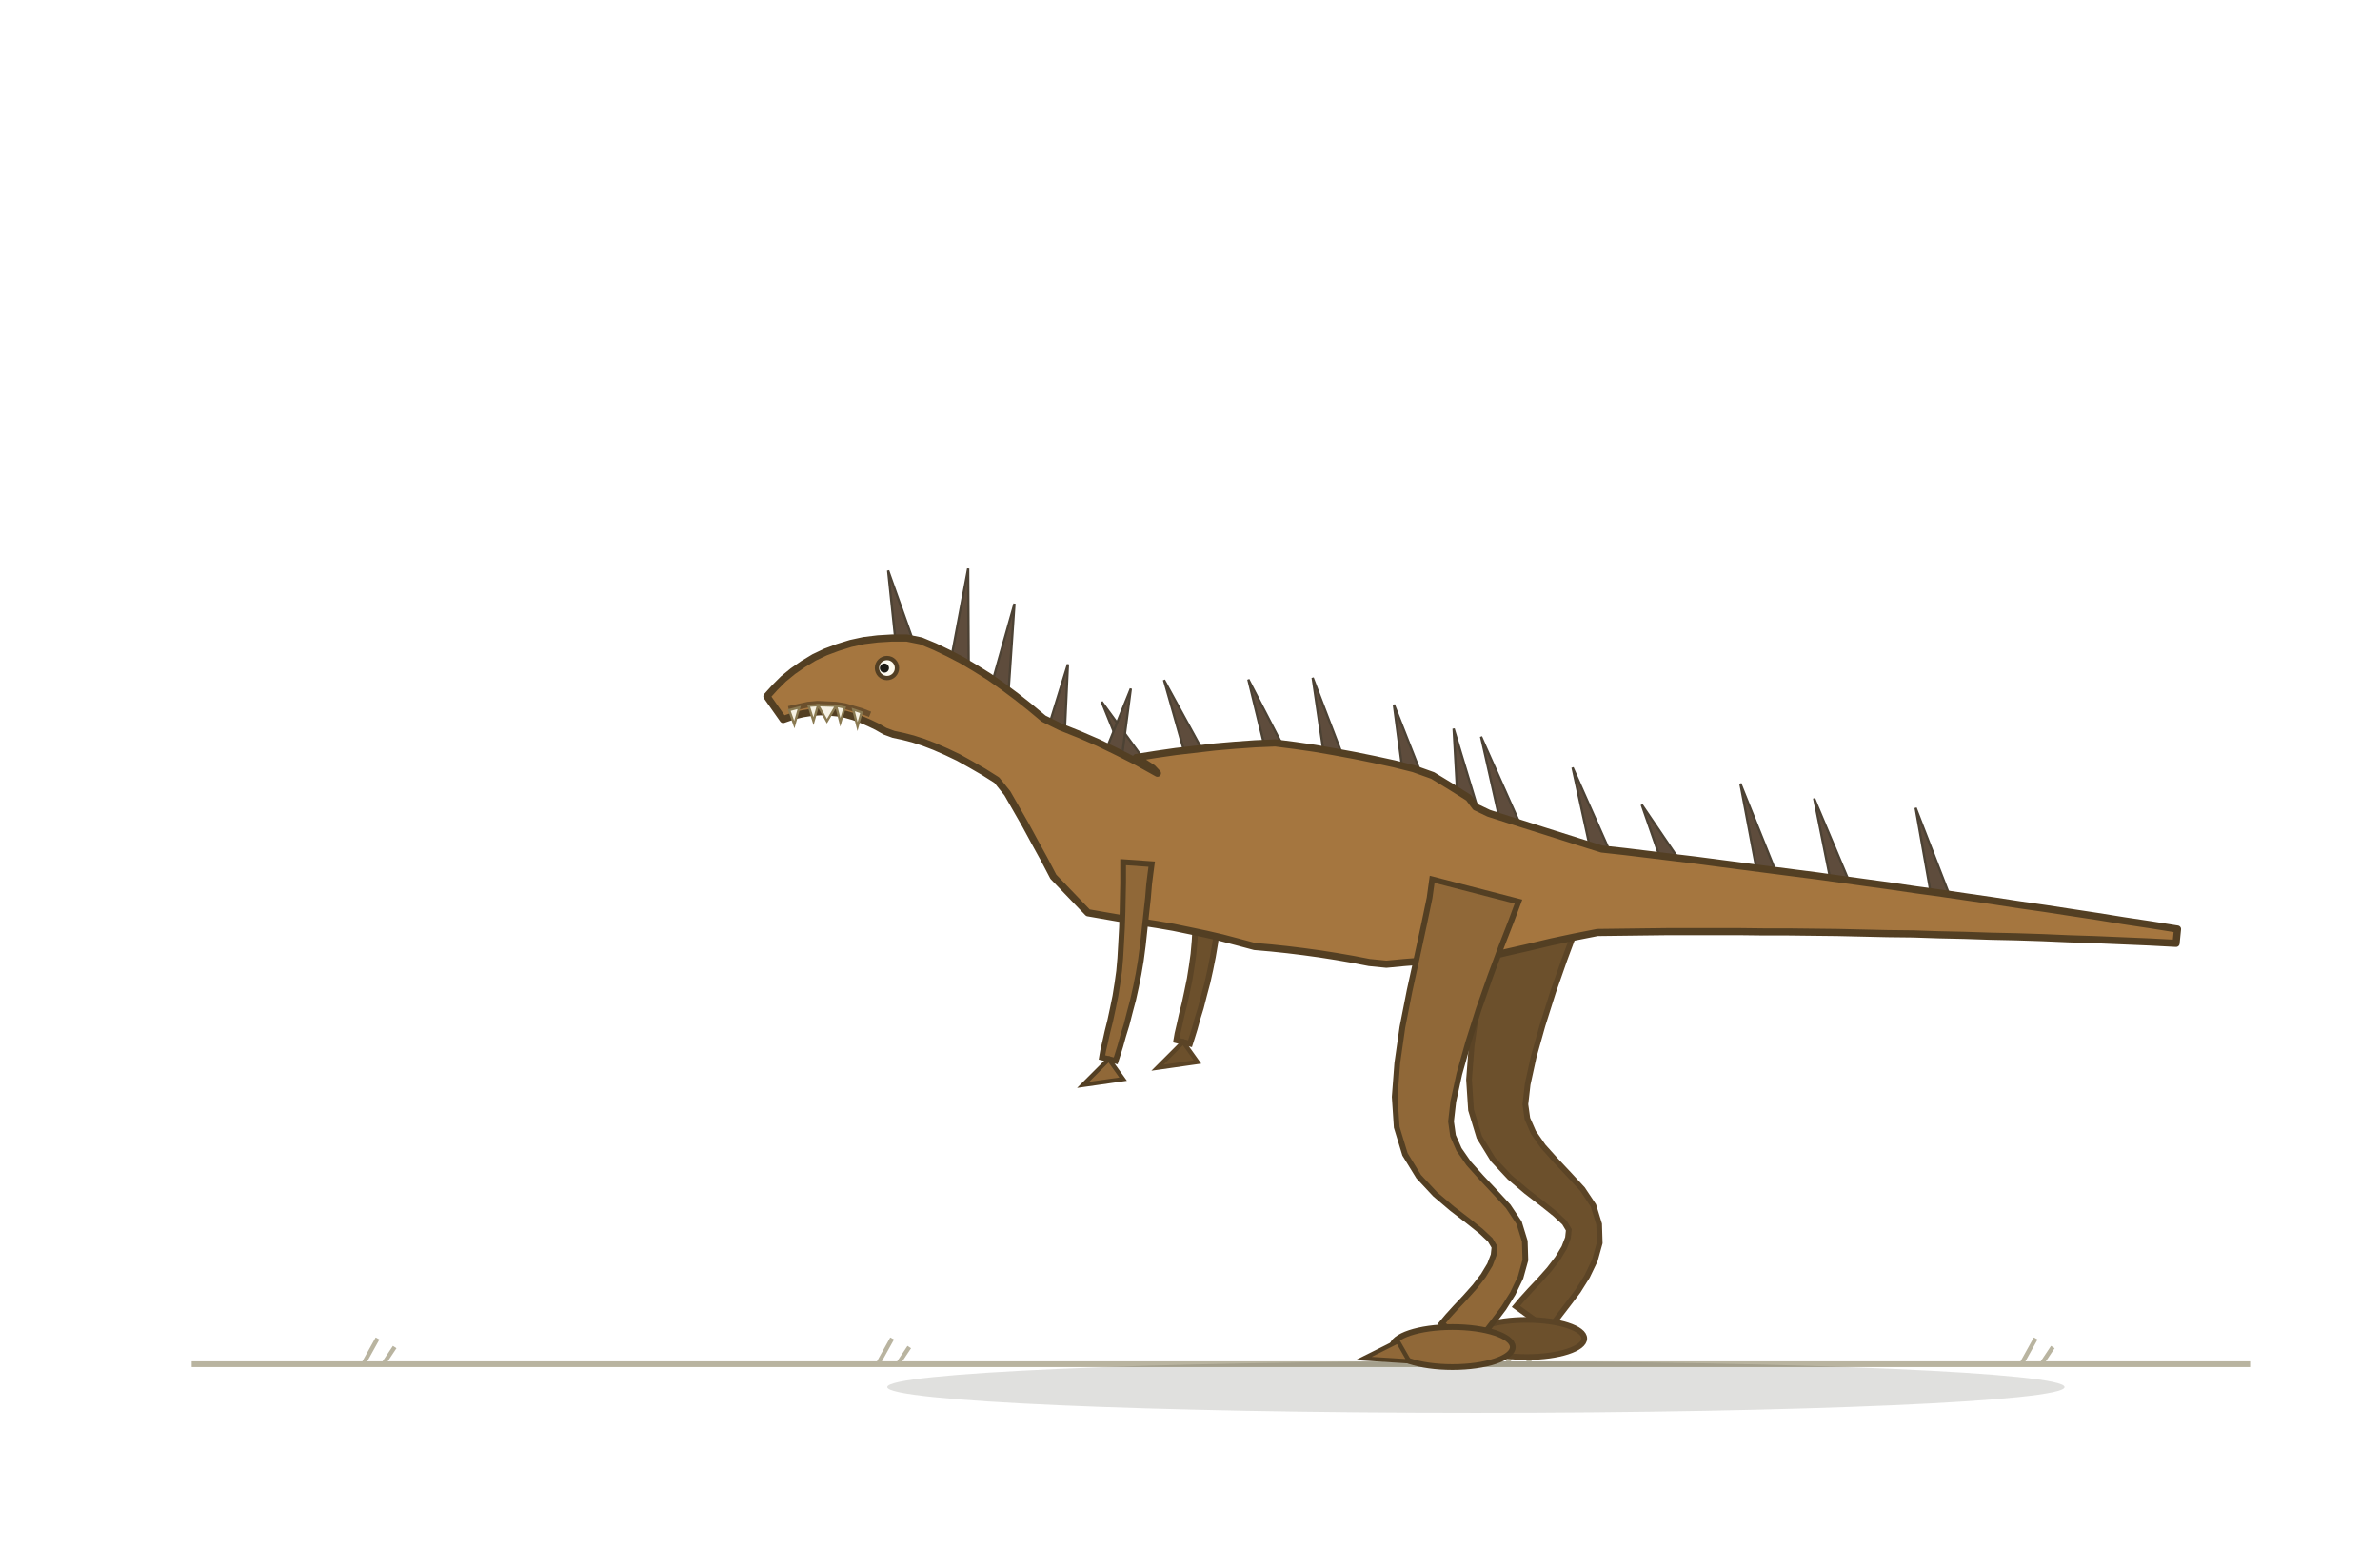
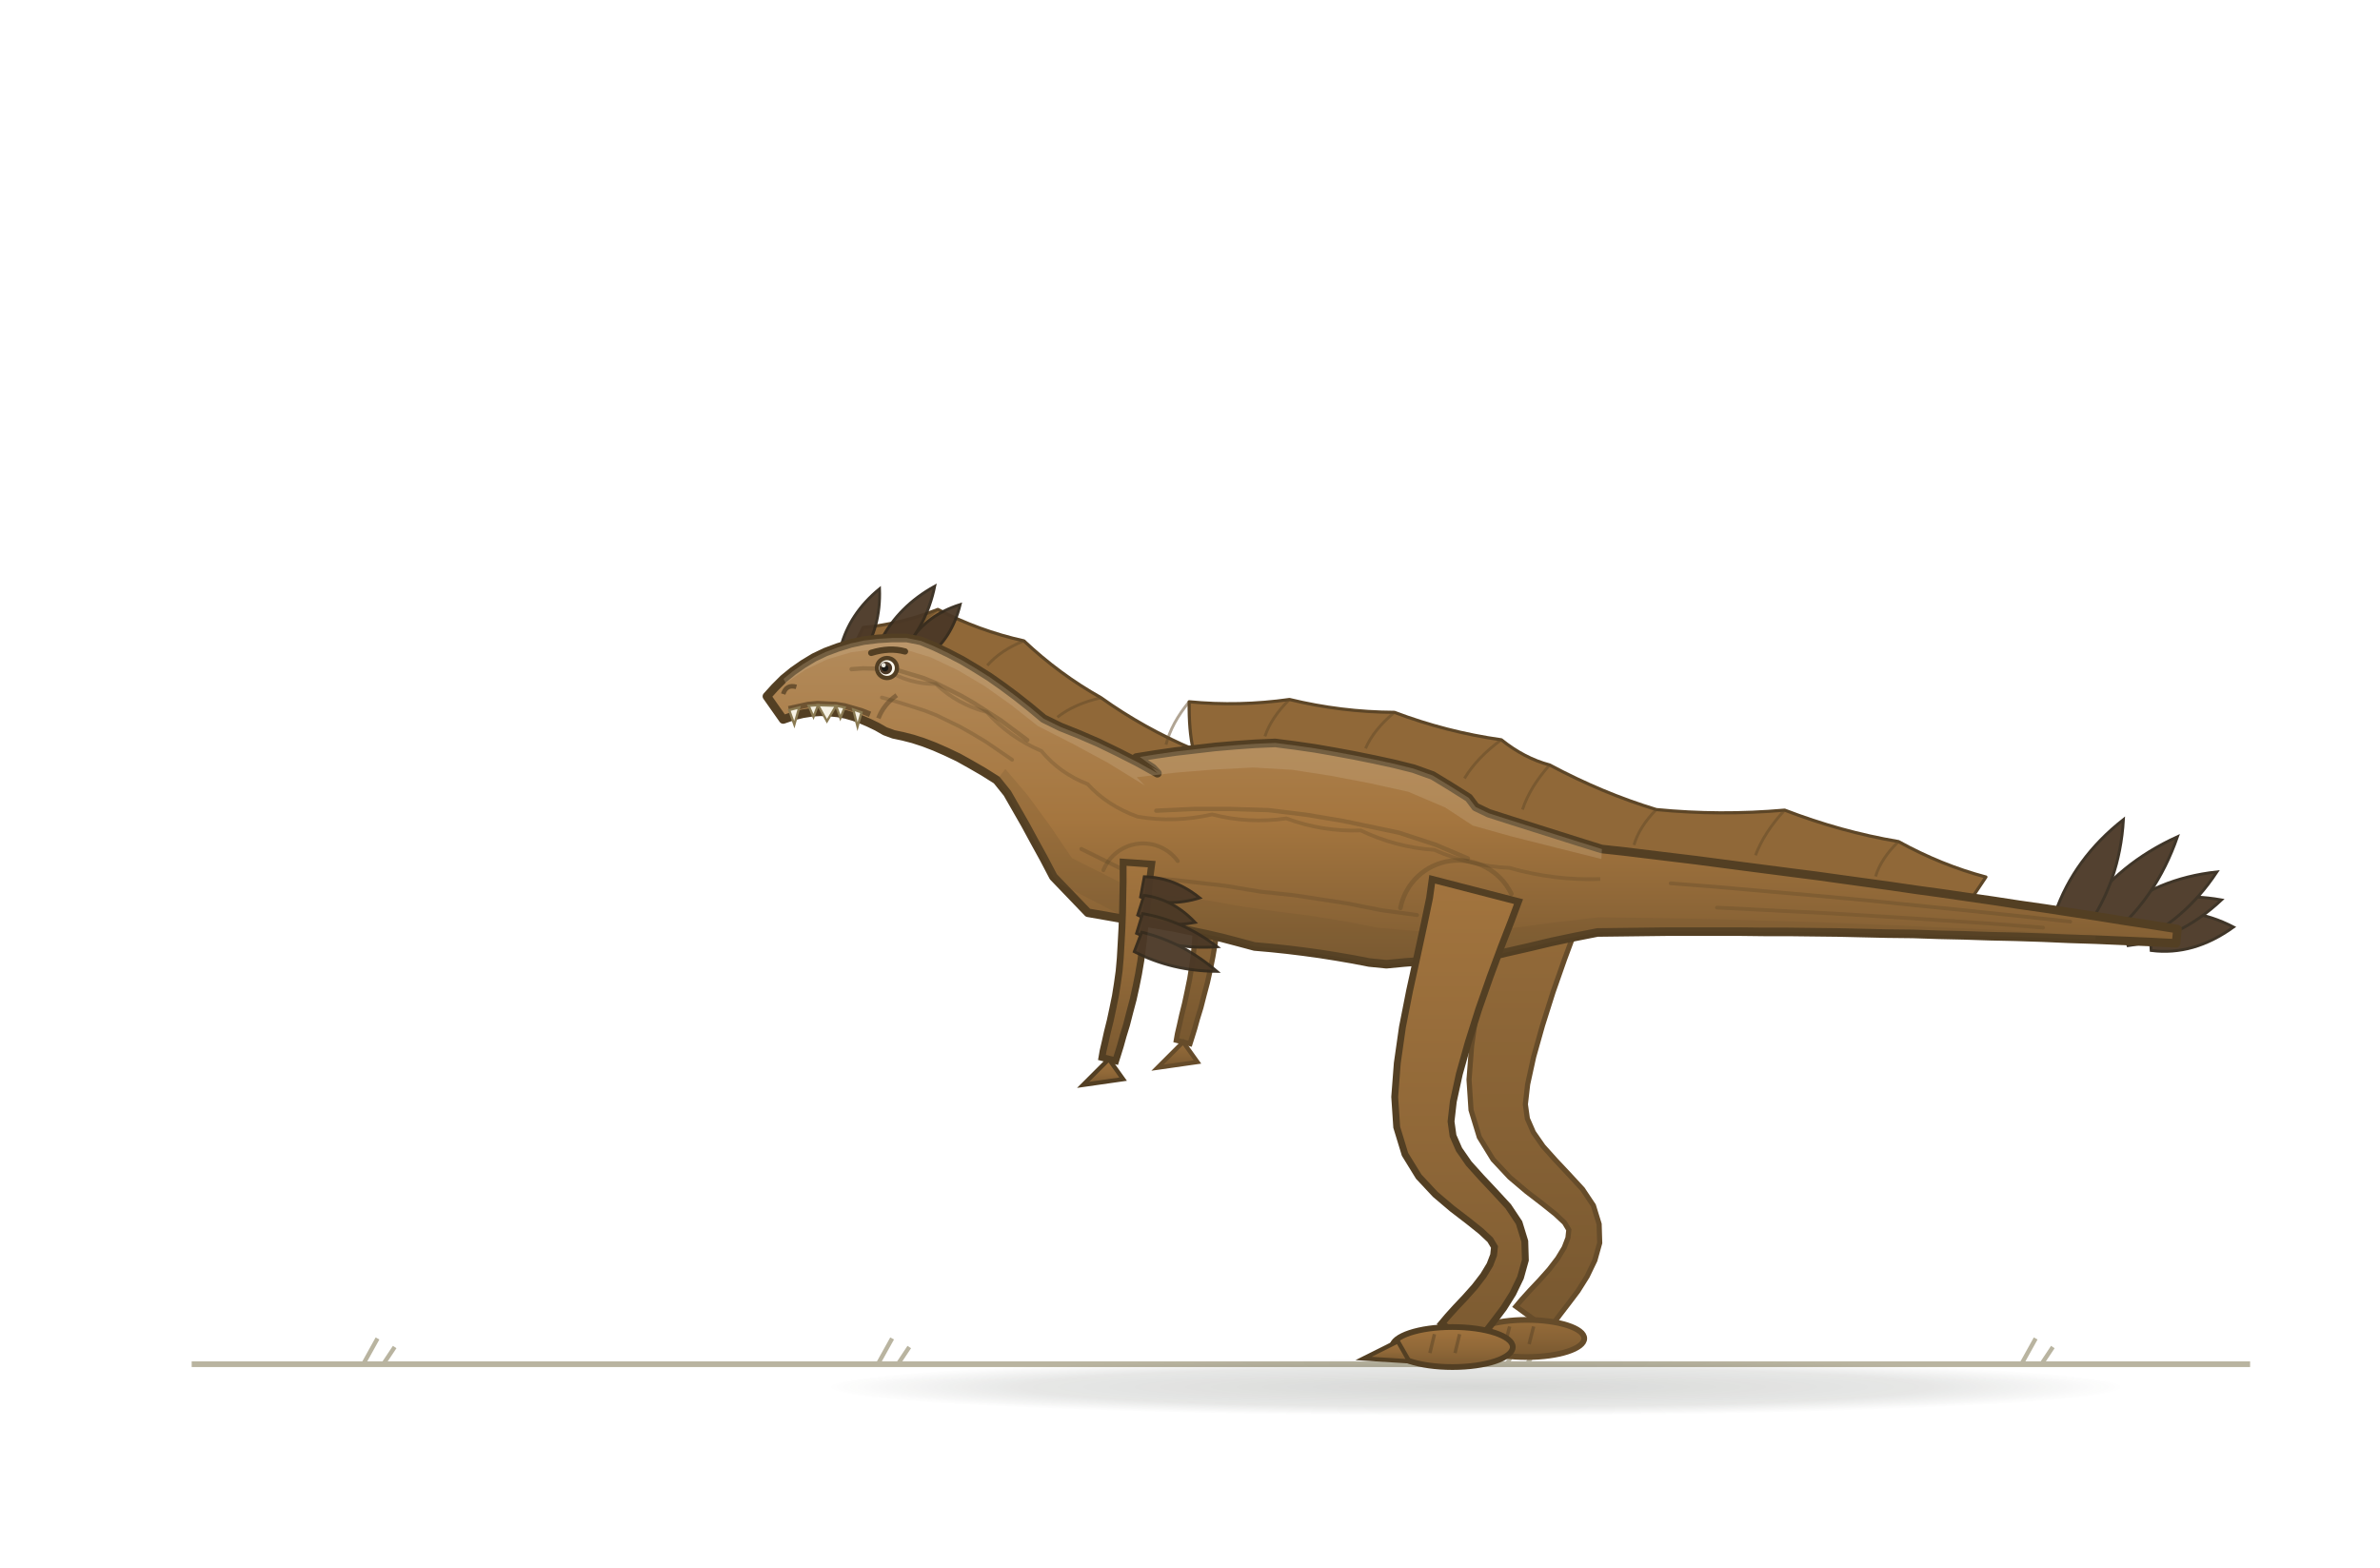
<svg xmlns="http://www.w3.org/2000/svg" viewBox="0 0 820 540" role="img" aria-label="Velociraptor, a hybrid dinosaur">
  <g transform="translate(462.9 470) scale(0.985) translate(-462.9 -470)">
+     <defs>
+       <clipPath id="bod-pure-velociraptor">
+         <path d="M754.6 317.8L745.2 316.3L735.9 314.9L726.6 313.4L717.4 312L708.3 310.6L699.2 309.3L690.1 307.9L681.1 306.6L672.2 305.3L663.4 304.1L654.5 302.8L645.8 301.6L637.1 300.4L628.5 299.2L619.9 298.1L611.4 297L602.9 295.9L594.5 294.8L586.1 293.7L577.8 292.7L569.6 291.7L561.4 290.7L553.2 289.8L545.2 287.3L537.3 284.8L529.4 282.3L521.5 279.8L513.7 277.3L509.1 275.1L506.7 271.9L500.5 268L494.1 264.1L487.4 261.7L480.6 260L473.7 258.5L466.8 257.1L459.8 255.8L452.9 254.6L446 253.6L439 252.7L432 253L425 253.5L418 254.1L411.1 254.9L404.2 255.7L397.3 256.7L390.4 257.8L396.1 261.5L397.8 263.3L390.8 259.4L383.9 255.9L377.1 252.6L370.4 249.7L363.9 247.1L358 244.2L353.2 240.2L348.4 236.4L343.7 232.9L339 229.6L334.2 226.6L329.5 223.8L324.7 221.3L319.9 219L315.1 217L310.1 216L305 216L300 216.3L295.1 216.9L290.5 217.9L286 219.3L281.7 220.9L277.7 222.8L273.9 225.1L270.3 227.6L267 230.3L264 233.3L261.2 236.4L266.9 244.5L270.4 243.3L273.7 242.5L276.9 242L279.9 241.8L282.9 241.9L285.9 242.2L288.7 242.7L291.5 243.5L294.2 244.5L297 245.7L299.7 247L302.5 248.6L305.5 249.7L308.8 250.4L312.3 251.3L316 252.5L319.9 254L324 255.8L328.2 257.8L332.5 260.2L337 262.8L341.6 265.7L345.3 270.3L348.4 275.7L351.6 281.3L354.8 287.2L358.1 293.2L361.4 299.5L373.5 312.1L391.8 315.3L397.6 316.2L403.4 317.2L409.2 318.4L414.9 319.6L420.5 320.9L426.2 322.4L431.8 323.9L437.5 324.4L443.2 325L448.9 325.7L454.7 326.5L460.4 327.4L466.2 328.4L471.9 329.5L477.9 330.1L484.2 329.5L490.6 329L500.9 329.5L511.8 327.9L519.7 326L527.6 324.2L535.6 322.3L543.6 320.6L551.7 319L559.9 318.9L568 318.8L576.3 318.7L584.6 318.7L592.9 318.7L601.4 318.7L609.9 318.8L618.4 318.8L627 318.9L635.7 319L644.4 319.2L653.2 319.4L662.1 319.5L671 319.8L680 320L689 320.3L698.1 320.5L707.3 320.8L716.5 321.2L725.8 321.5L735.2 321.9L744.6 322.3L754.1 322.8Z" />
+       </clipPath>
+       <linearGradient id="gb-pure-velociraptor" x1="0" y1="0" x2="0" y2="1">
+         <stop offset="0" stop-color="#b38b5b" />
+         <stop offset="0.55" stop-color="#a5763f" />
+         <stop offset="1" stop-color="#7e5c32" />
+       </linearGradient>
+       <linearGradient id="gl-pure-velociraptor" x1="0" y1="0" x2="0" y2="1">
+         <stop offset="0" stop-color="#a2743e" />
+         <stop offset="0.55" stop-color="#906838" />
+         <stop offset="1" stop-color="#7b5a31" />
+       </linearGradient>
+       <linearGradient id="gf-pure-velociraptor" x1="0" y1="0" x2="0" y2="1">
+         <stop offset="0" stop-color="#966c3a" />
+         <stop offset="0.55" stop-color="#876235" />
+         <stop offset="1" stop-color="#785830" />
+       </linearGradient>
+       <radialGradient id="sh-pure-velociraptor">
+         <stop offset="0" stop-color="#23281e" stop-opacity="0.18" />
+         <stop offset="0.7" stop-color="#23281e" stop-opacity="0.11" />
+         <stop offset="1" stop-color="#23281e" stop-opacity="0" />
+       </radialGradient>
+     </defs>
    <line x1="60" y1="470" x2="780" y2="470" stroke="#b9b4a0" stroke-width="2" />
    <path d="M120 470l5 -9 M127 470l4 -6" stroke="#b9b4a0" stroke-width="1.5" fill="none" />
    <path d="M300 470l5 -9 M307 470l4 -6" stroke="#b9b4a0" stroke-width="1.5" fill="none" />
    <path d="M520 470l5 -9 M527 470l4 -6" stroke="#b9b4a0" stroke-width="1.5" fill="none" />
    <path d="M700 470l5 -9 M707 470l4 -6" stroke="#b9b4a0" stroke-width="1.5" fill="none" />
-     <ellipse cx="509.2" cy="478" rx="205.9" ry="9" fill="rgba(30,30,20,0.14)" />
-     <path d="M519.9 294.4L519 300.9L517.1 310L514.7 321.1L512 333.4L509.5 346.1L507.7 358.7L506.8 370.5L507.5 381.1L510.4 390.6L515.2 398.4L521 404.6L526.9 409.6L532.5 413.9L537 417.5L540.2 420.5L541.7 423L541.4 425.8L540.1 429.2L537.8 433L534.8 436.9L531.5 440.6L528.2 444.1L525.3 447.3L523.2 449.8L534.8 458.2L536.2 455.9L538.5 452.8L541.5 448.9L544.9 444.4L548.1 439.3L550.8 433.7L552.5 427.6L552.3 421L550.3 414.5L546.5 408.8L541.8 403.7L537.1 398.7L532.7 393.8L529.3 388.9L527.2 384.1L526.5 379.1L527.3 372.1L529.4 362.5L532.5 351.5L536.2 339.8L540.2 328.4L544.1 317.9L547.6 308.9L550.1 302.2Z" fill="#6c502c" stroke="#5b4426" stroke-width="2" />
-     <ellipse cx="527" cy="461" rx="20.1" ry="6.5" fill="#6c502c" stroke="#5b4426" stroke-width="2" />
-     <path d="M411.8 288.4L411.8 291.5L411.8 295.6L411.7 300.4L411.6 305.7L411.4 311.3L411.1 316.8L410.8 322L410.4 326.5L409.8 330.8L409.1 335.2L408.2 339.6L407.3 343.8L406.3 347.8L405.5 351.4L404.8 354.4L404.4 356.7L409.2 357.9L409.9 355.7L410.8 352.8L411.8 349.2L413 345.3L414.1 341L415.3 336.5L416.3 332L417.2 327.5L418 322.8L418.7 317.5L419.3 311.9L419.9 306.3L420.5 300.9L420.9 296.1L421.4 292.1L421.8 289.1Z" fill="#6c502c" stroke="#5b4426" stroke-width="2" />
-     <path d="M406.8 357.3L397.8 366.3L411.8 364.3Z" fill="#6c502c" stroke="#5b4426" stroke-width="1.5" />
-     <g fill="#4c3927" stroke="#392d1e" stroke-width="0.8" opacity="0.9">
-       <path d="M675.5 307.6L663 275.4L668.6 307Z" />
-       <path d="M640.4 302.7L627.5 272.1L633.5 302.1Z" />
-       <path d="M614.7 299.2L601.7 266.9L607.7 298.7Z" />
-       <path d="M581.2 294.9L567.2 274.3L574.2 294.5Z" />
-       <path d="M556.6 291.9L543 261.3L549.6 291.6Z" />
-       <path d="M525 281.9L511 250.5L518 281.6Z" />
-       <path d="M509.6 274.8L501.4 247.7L502.8 272.9Z" />
-       <path d="M490.4 264.4L480.5 239.3L483.6 262.8Z" />
-       <path d="M463 258.3L452.1 229.9L456.1 257.2Z" />
-       <path d="M442.3 255L429.6 230.5L435.4 254.3Z" />
-       <path d="M414.5 257L400.1 230.7L407.5 256.8Z" />
-       <path d="M394 259.8L378.3 238.3L387 259.9Z" />
-       <path d="M385.1 259.7L388.5 233.7L379.9 255Z" />
-       <path d="M365.3 250.9L366.5 225.2L359.9 246.5Z" />
-       <path d="M345.6 236.4L347.8 204L339.7 232.7Z" />
-       <path d="M331.8 227.1L331.6 191.7L325.5 224.1Z" />
-       <path d="M313 218.8L303.6 192.4L306.2 217.2Z" />
+     <ellipse cx="509.2" cy="478" rx="225.5" ry="10" fill="url(#sh-pure-velociraptor)" />
+     <path d="M519.9 294.4L519 300.9L517.1 310L514.7 321.1L512 333.4L509.5 346.1L507.7 358.7L506.8 370.5L507.5 381.1L510.4 390.6L515.2 398.4L521 404.6L526.9 409.6L532.5 413.9L537 417.5L540.2 420.5L541.7 423L541.4 425.8L540.1 429.2L537.8 433L534.8 436.9L531.5 440.6L528.2 444.1L525.3 447.3L523.2 449.8L534.8 458.2L536.2 455.9L538.5 452.8L541.5 448.9L544.9 444.4L548.1 439.3L550.8 433.7L552.5 427.6L552.3 421L550.3 414.5L546.5 408.8L541.8 403.7L537.1 398.7L532.7 393.8L529.3 388.9L527.2 384.1L526.5 379.1L527.3 372.1L529.4 362.5L532.5 351.5L536.2 339.8L540.2 328.4L544.1 317.9L547.6 308.9L550.1 302.2Z" fill="url(#gf-pure-velociraptor)" stroke="#664c2a" stroke-width="1.8" />
+     <ellipse cx="527" cy="461" rx="20.1" ry="6.5" fill="url(#gf-pure-velociraptor)" stroke="#664c2a" stroke-width="2" />
+     <path d="M521 456.8L519.4 463M529.4 456.8L527.8 463" fill="none" stroke="#533f23" stroke-width="1.2" opacity="0.45" />
+     <path d="M411.8 288.4L411.8 291.5L411.8 295.6L411.7 300.4L411.6 305.7L411.4 311.3L411.1 316.8L410.8 322L410.4 326.5L409.8 330.8L409.1 335.2L408.2 339.6L407.3 343.8L406.3 347.8L405.5 351.4L404.8 354.4L404.4 356.7L409.2 357.9L409.9 355.7L410.8 352.8L411.8 349.2L413 345.3L414.1 341L415.3 336.5L416.3 332L417.2 327.5L418 322.8L418.7 317.5L419.3 311.9L419.9 306.3L420.5 300.9L420.9 296.1L421.4 292.1L421.8 289.1Z" fill="url(#gf-pure-velociraptor)" stroke="#664c2a" stroke-width="1.8" />
+     <path d="M406.8 357.3L397.8 366.3L411.8 364.3Z" fill="url(#gf-pure-velociraptor)" stroke="#664c2a" stroke-width="1.5" />
+     <path d="M290.6 220.9L294.9 212.3Q307.8 211.2 321 206Q335.3 213.5 351.1 217Q363.5 228.7 378.1 236.9Q392.9 247.5 410.3 254.9Q408.8 248.5 408.9 238.3Q426.4 240 444 237.5Q462.1 241.9 480.7 242Q498.9 248.9 518.1 251.6Q526.2 258.1 535 260.4Q553.5 270.3 572.3 276Q594.6 278.2 617.2 276.2Q636.9 283.8 657 287.2Q672.1 295.5 687.6 299.6L680.9 309.6L645.6 304.6L602.7 298.8L561.2 293.7L521.4 282.8L499.7 270.9L466.2 260L431.8 256L397.3 259.7L388.7 261.6L356.2 246.6L332.8 229.2L309.4 218.9L290.6 220.9Z" fill="#906838" stroke="#5d4627" stroke-width="1.1" stroke-linejoin="round" />
+     <path d="M657 287.2Q650.9 293.1 649 299.4M617.2 276.2Q610 284 607 292M572.3 276Q566.3 282.1 564.5 288.4M535 260.4Q528.1 268.1 525.5 276M518.1 251.6Q509.6 257.8 505.2 265.1M480.7 242Q473.5 248 470.6 254.6M444 237.5Q437.6 243.8 435.4 250.4M408.9 238.3Q402.7 245.8 400.8 253.3M410.3 254.9Q401.2 255.8 395.2 259.6M378.1 236.9Q368.8 239 362.8 243.7M351.1 217Q342.9 220.3 338.3 225.6M321 206Q314.9 210 312.9 215" fill="none" stroke="#624928" stroke-width="1" opacity="0.5" />
+     <g fill="#4a3826" stroke="#362b1d" stroke-width="1" opacity="0.95">
+       <path d="M317.2 222.6Q325.9 216.2 328.8 204.3Q317.1 208 311.3 217.2Z" />
+       <path d="M307.7 221.3Q317 211.9 319.9 197.9Q307.3 204.9 301.2 216.6Z" />
+       <path d="M294.2 222.6Q301.1 212.3 300.6 198.8Q290.1 207.4 287 219.3Z" />
    </g>
-     <defs>
-       <clipPath id="bod-pure-velociraptor">
-         <path d="M754.6 317.8L745.2 316.3L735.9 314.9L726.6 313.4L717.4 312L708.3 310.6L699.2 309.3L690.1 307.9L681.1 306.6L672.2 305.3L663.4 304.1L654.5 302.8L645.8 301.6L637.1 300.4L628.5 299.2L619.9 298.1L611.4 297L602.9 295.9L594.5 294.8L586.1 293.7L577.8 292.7L569.6 291.7L561.4 290.7L553.2 289.8L545.2 287.3L537.3 284.8L529.4 282.3L521.5 279.8L513.7 277.3L509.1 275.1L506.7 271.9L500.5 268L494.1 264.1L487.4 261.7L480.6 260L473.7 258.5L466.8 257.1L459.8 255.8L452.9 254.6L446 253.6L439 252.7L432 253L425 253.5L418 254.1L411.1 254.9L404.2 255.7L397.3 256.7L390.4 257.8L396.1 261.5L397.8 263.3L390.8 259.4L383.9 255.9L377.1 252.6L370.4 249.7L363.9 247.1L358 244.2L353.2 240.2L348.4 236.4L343.7 232.9L339 229.6L334.2 226.6L329.5 223.8L324.7 221.3L319.9 219L315.1 217L310.1 216L305 216L300 216.3L295.1 216.9L290.5 217.9L286 219.3L281.7 220.9L277.7 222.8L273.9 225.1L270.3 227.6L267 230.3L264 233.3L261.2 236.4L266.9 244.5L270.4 243.3L273.7 242.5L276.9 242L279.9 241.8L282.9 241.9L285.9 242.2L288.7 242.7L291.5 243.5L294.2 244.5L297 245.7L299.7 247L302.5 248.6L305.5 249.7L308.8 250.4L312.3 251.3L316 252.5L319.9 254L324 255.8L328.2 257.8L332.5 260.2L337 262.8L341.6 265.7L345.3 270.3L348.4 275.7L351.6 281.3L354.8 287.2L358.1 293.2L361.4 299.5L373.5 312.1L391.8 315.3L397.6 316.2L403.4 317.2L409.2 318.4L414.9 319.6L420.5 320.9L426.2 322.4L431.8 323.9L437.5 324.4L443.2 325L448.9 325.7L454.7 326.5L460.4 327.4L466.2 328.4L471.9 329.5L477.9 330.1L484.2 329.5L490.6 329L500.9 329.5L511.8 327.9L519.7 326L527.6 324.2L535.6 322.3L543.6 320.6L551.7 319L559.9 318.9L568 318.8L576.3 318.7L584.6 318.7L592.9 318.7L601.4 318.7L609.9 318.8L618.4 318.8L627 318.9L635.7 319L644.4 319.2L653.2 319.4L662.1 319.5L671 319.8L680 320L689 320.3L698.1 320.5L707.3 320.8L716.5 321.2L725.8 321.5L735.2 321.9L744.6 322.3L754.1 322.8Z" />
-       </clipPath>
-     </defs>
-     <path d="M754.6 317.8L745.2 316.3L735.9 314.9L726.6 313.4L717.4 312L708.3 310.6L699.2 309.3L690.1 307.9L681.1 306.6L672.2 305.3L663.4 304.1L654.5 302.8L645.8 301.6L637.1 300.4L628.5 299.2L619.9 298.1L611.4 297L602.9 295.9L594.5 294.8L586.1 293.7L577.8 292.7L569.6 291.7L561.4 290.7L553.2 289.8L545.2 287.3L537.3 284.8L529.4 282.3L521.5 279.8L513.7 277.3L509.1 275.1L506.7 271.9L500.5 268L494.1 264.1L487.4 261.7L480.6 260L473.7 258.5L466.8 257.1L459.8 255.8L452.9 254.6L446 253.6L439 252.7L432 253L425 253.5L418 254.1L411.1 254.9L404.2 255.7L397.3 256.7L390.4 257.8L396.1 261.5L397.8 263.3L390.8 259.4L383.9 255.9L377.1 252.6L370.4 249.7L363.9 247.1L358 244.2L353.2 240.2L348.4 236.4L343.7 232.9L339 229.6L334.2 226.6L329.5 223.8L324.7 221.3L319.9 219L315.1 217L310.1 216L305 216L300 216.3L295.1 216.9L290.5 217.9L286 219.3L281.7 220.9L277.7 222.8L273.9 225.1L270.3 227.6L267 230.3L264 233.3L261.2 236.4L266.9 244.5L270.4 243.3L273.7 242.5L276.9 242L279.9 241.8L282.9 241.9L285.9 242.2L288.7 242.7L291.5 243.5L294.2 244.5L297 245.7L299.7 247L302.5 248.6L305.5 249.7L308.8 250.4L312.3 251.3L316 252.5L319.9 254L324 255.8L328.2 257.8L332.5 260.2L337 262.8L341.6 265.7L345.3 270.3L348.4 275.7L351.6 281.3L354.8 287.2L358.1 293.2L361.4 299.5L373.5 312.1L391.8 315.3L397.6 316.2L403.4 317.2L409.2 318.4L414.9 319.6L420.5 320.9L426.2 322.4L431.8 323.9L437.5 324.4L443.2 325L448.9 325.7L454.7 326.5L460.4 327.4L466.2 328.4L471.9 329.5L477.9 330.1L484.2 329.5L490.6 329L500.9 329.5L511.8 327.9L519.7 326L527.6 324.2L535.6 322.3L543.6 320.6L551.7 319L559.9 318.9L568 318.8L576.3 318.7L584.6 318.7L592.9 318.7L601.4 318.7L609.9 318.8L618.4 318.8L627 318.9L635.7 319L644.4 319.2L653.2 319.4L662.1 319.5L671 319.8L680 320L689 320.3L698.1 320.5L707.3 320.8L716.5 321.2L725.8 321.5L735.2 321.9L744.6 322.3L754.1 322.8Z" fill="#a5763f" stroke="#533f23" stroke-width="2.5" stroke-linejoin="round" />
+     <g fill="#4a3826" stroke="#362b1d" stroke-width="1" opacity="0.95">
+       <path d="M745.4 325.3Q760.2 327.2 774.2 317.1Q758.9 309.2 744.5 313.3Z" />
+       <path d="M737.3 323.6Q755.4 321.3 770 307.6Q750.2 304.1 733.9 312.1Z" />
+       <path d="M738.7 323Q756.7 315.5 768.4 297.8Q747.3 300.1 732.5 312.7Z" />
+       <path d="M730.7 320.5Q747.1 307.1 754.6 285.5Q733.9 294.9 721.9 312.3Z" />
+       <path d="M722.4 317.8Q734.4 301.4 735.7 279.5Q718.4 293.1 711.8 312.2Z" />
+     </g>
+     <path d="M754.6 317.8L745.2 316.3L735.9 314.9L726.6 313.4L717.4 312L708.3 310.6L699.2 309.3L690.1 307.9L681.1 306.6L672.2 305.3L663.4 304.1L654.5 302.8L645.8 301.6L637.1 300.4L628.5 299.2L619.9 298.1L611.4 297L602.9 295.9L594.5 294.8L586.1 293.7L577.8 292.7L569.6 291.7L561.4 290.7L553.2 289.8L545.2 287.3L537.3 284.8L529.4 282.3L521.5 279.8L513.7 277.3L509.1 275.1L506.7 271.9L500.5 268L494.1 264.1L487.4 261.7L480.6 260L473.7 258.5L466.8 257.1L459.8 255.8L452.9 254.6L446 253.6L439 252.7L432 253L425 253.5L418 254.1L411.1 254.9L404.2 255.7L397.3 256.7L390.4 257.8L396.1 261.5L397.8 263.3L390.8 259.4L383.9 255.9L377.1 252.6L370.4 249.7L363.9 247.1L358 244.2L353.2 240.2L348.4 236.4L343.7 232.9L339 229.6L334.2 226.6L329.5 223.8L324.7 221.3L319.9 219L315.1 217L310.1 216L305 216L300 216.3L295.1 216.9L290.5 217.9L286 219.3L281.7 220.9L277.7 222.8L273.9 225.1L270.3 227.6L267 230.3L264 233.3L261.2 236.4L266.9 244.5L270.4 243.3L273.7 242.5L276.9 242L279.9 241.8L282.9 241.9L285.9 242.2L288.7 242.7L291.5 243.5L294.2 244.5L297 245.7L299.7 247L302.5 248.6L305.5 249.7L308.8 250.4L312.3 251.3L316 252.5L319.9 254L324 255.8L328.2 257.8L332.5 260.2L337 262.8L341.6 265.7L345.3 270.3L348.4 275.7L351.6 281.3L354.8 287.2L358.1 293.2L361.4 299.5L373.5 312.1L391.8 315.3L397.6 316.2L403.4 317.2L409.2 318.4L414.9 319.6L420.5 320.9L426.2 322.4L431.8 323.9L437.5 324.4L443.2 325L448.9 325.7L454.7 326.5L460.4 327.4L466.2 328.4L471.9 329.5L477.9 330.1L484.2 329.5L490.6 329L500.9 329.5L511.8 327.9L519.7 326L527.6 324.2L535.6 322.3L543.6 320.6L551.7 319L559.9 318.9L568 318.8L576.3 318.7L584.6 318.7L592.9 318.7L601.4 318.7L609.9 318.8L618.4 318.8L627 318.9L635.7 319L644.4 319.2L653.2 319.4L662.1 319.5L671 319.8L680 320L689 320.3L698.1 320.5L707.3 320.8L716.5 321.2L725.8 321.5L735.2 321.9L744.6 322.3L754.1 322.8Z" fill="url(#gb-pure-velociraptor)" stroke="#533f23" stroke-width="3" stroke-linejoin="round" />
+     <g clip-path="url(#bod-pure-velociraptor)">
+       <path d="M725.8 321.7L707.3 321.1L689 320.5L671 320L653.2 319.7L635.7 319.4L618.4 319.3L601.3 319.2L584.5 319.2L568 319.3L551.7 319.5L535.5 323.1L519.6 326.9L500.7 330.5L483.9 330.7L471.6 330.9L460.2 328.8L448.7 327.1L437.3 325.8L426.1 323.8L414.8 320.9L403.4 318.5L391.8 316.4L360.6 300.3L354.2 287.8L348 276.2L341.3 266.1L344.6 261.8L352.4 271L360.1 281.5L367.9 293L391.6 304.9L403.5 306.2L415.4 307.8L427.2 309.9L439 311.6L450.9 313.1L462.8 315L474.7 317.3L487.1 318.4L502.4 319.7L520 317.7L535.9 315.6L552 313.7L568.3 313.9L584.9 314.2L601.6 314.6L618.7 315.1L635.9 315.7L653.5 316.4L671.2 317.2L689.2 318L707.5 319L726 320.1Z" fill="#694e2b" opacity="0.2" />
+       <path d="M553.3 289.2L537.3 284L521.6 278.8L509.3 274L500.8 266.7L487.8 260.3L473.9 257.1L460.1 254.4L446.2 252.2L432.1 251.6L418.1 252.8L404.2 254.5L390.4 256.7L398.5 262.6L384.4 255.3L370.9 249.2L358.3 243.8L348.8 235.9L339.3 229.1L329.7 223.2L320.1 218.4L310.2 215.4L300 215.7L290.5 217.4L281.7 220.5L273.8 224.7L266.9 230.1L267.8 231.8L274.6 227.1L282.2 223.5L290.6 221L299.6 219.8L309.2 219.9L318.6 222.8L327.9 227.2L337.2 232.7L346.5 239.3L356 246.8L367.8 252.8L380.4 259.6L393.4 267.6L390.6 264.7L404.1 263.1L417.6 262L431.3 261.3L445 262.1L458.5 264.2L472.1 266.8L485.6 269.8L498.5 275.3L508.1 281.6L521.3 285.3L537.1 289.3L553.1 293.3Z" fill="#d1b898" opacity="0.26" />
+     </g>
+     <g clip-path="url(#bod-pure-velociraptor)">
+       <g fill="none" stroke="#533f23" stroke-linecap="round">
+         <path d="M352.3 251.7L342.9 244.7L333.7 238.8L329.2 236.2L320.4 231.8L316 230L307.4 227.4L303.1 226.8L294.8 226.6L290.8 226.9" stroke-width="1.5" opacity="0.3" />
+         <path d="M347 258.6L337.8 252.3L333.3 249.6L328.9 247.1L320.5 243L316.4 241.4L308.6 238.9L305 237.8L301.4 236.8" stroke-width="1.3" opacity="0.26" />
+         <path d="M506.4 293.1L495.1 288.3L482.3 284.1L462.8 280L449.7 277.8L436.6 276.2L423.5 275.8L410.4 275.8L397.4 276.4" stroke-width="1.5" opacity="0.28" />
+         <path d="M488.6 312.9L476.1 311.2L464 308.8L445.8 306L433.7 304.7L421.7 302.7L403.6 300.6L391.4 299.8L371.2 289.8" stroke-width="1.4" opacity="0.26" />
+         <path d="M717.1 315.2L698.8 313.2L680.7 311.3L662.9 309.5L645.3 307.7L628 306.1L610.8 304.6L593.9 303.1L577.3 301.8" stroke-width="1.3" opacity="0.28" />
+         <path d="M707.6 317.3L689.4 315.9L671.4 314.7L662.5 314.1L644.9 313L627.5 312L618.9 311.6L601.9 310.7L593.5 310.3" stroke-width="1.3" opacity="0.24" />
+         <path d="M482.8 310.4A20.6 20.6 0 0 1 521.6 305.5" stroke-width="1.6" opacity="0.3" />
+         <path d="M378.9 297.2A15 15 0 0 1 404.9 294" stroke-width="1.4" opacity="0.26" />
+       </g>
+       <path d="M552.7 300.3Q536.7 300.9 520.9 296.4Q507.4 295.8 494.6 290.1Q481.2 289.2 468.9 283.3Q455.5 283.8 442.9 279.1Q429.7 281 416.9 277.7Q403.9 280.7 390.9 278.5Q380.3 274.7 373.4 267.1Q363.6 263.3 357.2 255.5Q346.1 250.8 338.1 241.9Q328 239.3 320.3 232.1Q310.9 232.1 303.1 227.2" fill="none" stroke="#533f23" stroke-width="1.3" opacity="0.25" />
+     </g>
    <path d="M297.3 242.7L294.3 241.5L288.4 239.8L285.3 239.3L278.9 239L275.6 239.3L268.8 240.8" fill="none" stroke="#533f23" stroke-width="2" opacity="0.7" />
+     <path d="M300.2 244.1Q302 239.3 306.6 236" fill="none" stroke="#533f23" stroke-width="1.6" opacity="0.45" />
+     <path d="M271.5 233.1Q268 232.1 266.9 235.6" fill="none" stroke="#533f23" stroke-width="1.6" opacity="0.75" />
    <g opacity="1">
      <path d="M294.3 242L292.9 247L291.4 241Z" fill="#f6f2e4" stroke="#8a7a52" stroke-width="0.8" />
-       <path d="M288.4 240.3L286.9 245.5L285.4 239.7Z" fill="#f6f2e4" stroke="#8a7a52" stroke-width="0.8" />
+       <path d="M288.4 240.3L286.9 244L285.4 239.7Z" fill="#f6f2e4" stroke="#8a7a52" stroke-width="0.8" />
      <path d="M285.4 239.7L282.2 245.1L279.1 239.5Z" fill="#f6f2e4" stroke="#8a7a52" stroke-width="0.8" />
-       <path d="M279.1 239.5L277.5 245.1L275.8 239.7Z" fill="#f6f2e4" stroke="#8a7a52" stroke-width="0.8" />
+       <path d="M279.1 239.5L277.5 243.6L275.8 239.7Z" fill="#f6f2e4" stroke="#8a7a52" stroke-width="0.8" />
      <path d="M272.5 240.3L270.8 246.3L269 241.2Z" fill="#f6f2e4" stroke="#8a7a52" stroke-width="0.8" />
    </g>
    <circle cx="303.2" cy="226.5" r="3.5" fill="#fdfaef" stroke="#533f23" stroke-width="1.5" />
-     <circle cx="302.3" cy="226.5" r="1.6" fill="#1c1a14" />
-     <path d="M493.9 300.4L493 306.9L491.1 316L488.7 327.1L486 339.4L483.5 352.1L481.7 364.7L480.8 376.5L481.5 387.1L484.4 396.6L489.2 404.4L495 410.6L500.9 415.6L506.5 419.9L511 423.5L514.2 426.5L515.7 429L515.4 431.8L514.1 435.2L511.8 439L508.8 442.9L505.5 446.6L502.2 450.1L499.3 453.3L497.2 455.8L508.8 464.2L510.2 461.9L512.5 458.8L515.5 454.9L518.9 450.4L522.1 445.3L524.8 439.7L526.5 433.6L526.3 427L524.3 420.5L520.5 414.8L515.8 409.7L511.1 404.7L506.7 399.8L503.3 394.9L501.2 390.1L500.5 385.1L501.3 378.1L503.4 368.5L506.5 357.5L510.2 345.8L514.2 334.4L518.1 323.9L521.6 314.9L524.1 308.2Z" fill="#906838" stroke="#533f23" stroke-width="2" />
-     <ellipse cx="501" cy="464" rx="21.1" ry="7" fill="#906838" stroke="#533f23" stroke-width="2" />
-     <path d="M481.9 462L469.9 468L485.9 469Z" fill="#906838" stroke="#533f23" stroke-width="1.5" />
-     <path d="M385.8 294.4L385.8 297.5L385.8 301.6L385.7 306.4L385.6 311.7L385.4 317.3L385.1 322.8L384.8 328L384.4 332.5L383.8 336.8L383.1 341.2L382.2 345.6L381.3 349.8L380.3 353.8L379.5 357.4L378.8 360.4L378.4 362.7L383.2 363.9L383.9 361.7L384.8 358.8L385.8 355.2L387 351.3L388.1 347L389.3 342.5L390.3 338L391.2 333.5L392 328.8L392.7 323.5L393.3 317.9L393.9 312.3L394.5 306.9L394.9 302.1L395.4 298.1L395.8 295.1Z" fill="#906838" stroke="#533f23" stroke-width="2" />
-     <path d="M380.8 363.3L371.8 372.3L385.8 370.3Z" fill="#906838" stroke="#533f23" stroke-width="1.5" />
+     <circle cx="302.8" cy="226.5" r="2.2" fill="#4a3826" />
+     <circle cx="302.5" cy="226.5" r="1.2" fill="#1c1a14" />
+     <circle cx="302" cy="225.5" r="0.8" fill="#fdfaef" opacity="0.9" />
+     <path d="M309.5 220.7Q304.1 219.2 297.7 221.2" fill="none" stroke="#533f23" stroke-width="2.2" stroke-linecap="round" />
+     <path d="M493.9 300.4L493 306.9L491.1 316L488.7 327.1L486 339.4L483.5 352.1L481.7 364.7L480.8 376.5L481.5 387.1L484.4 396.6L489.2 404.4L495 410.6L500.9 415.6L506.5 419.9L511 423.5L514.2 426.5L515.7 429L515.4 431.8L514.1 435.2L511.8 439L508.8 442.9L505.5 446.6L502.2 450.1L499.3 453.3L497.2 455.8L508.8 464.2L510.2 461.9L512.5 458.8L515.5 454.9L518.9 450.4L522.1 445.3L524.8 439.7L526.5 433.6L526.3 427L524.3 420.5L520.5 414.8L515.8 409.7L511.1 404.7L506.7 399.8L503.3 394.9L501.2 390.1L500.5 385.1L501.3 378.1L503.4 368.5L506.5 357.5L510.2 345.8L514.2 334.4L518.1 323.9L521.6 314.9L524.1 308.2Z" fill="url(#gl-pure-velociraptor)" stroke="#533f23" stroke-width="2.4" />
+     <ellipse cx="501" cy="464" rx="21.1" ry="7" fill="url(#gl-pure-velociraptor)" stroke="#533f23" stroke-width="2" />
+     <path d="M494.7 459.5L493.1 466.1M503.5 459.5L501.9 466.1" fill="none" stroke="#533f23" stroke-width="1.2" opacity="0.45" />
+     <path d="M481.9 462L469.9 468L485.9 469Z" fill="url(#gl-pure-velociraptor)" stroke="#533f23" stroke-width="1.5" />
+     <path d="M385.8 294.4L385.8 297.5L385.8 301.6L385.7 306.4L385.6 311.7L385.4 317.3L385.1 322.8L384.8 328L384.4 332.5L383.8 336.8L383.1 341.2L382.2 345.6L381.3 349.8L380.3 353.8L379.5 357.4L378.8 360.4L378.4 362.7L383.2 363.9L383.9 361.7L384.8 358.8L385.8 355.2L387 351.3L388.1 347L389.3 342.5L390.3 338L391.2 333.5L392 328.8L392.7 323.5L393.3 317.9L393.9 312.3L394.5 306.9L394.9 302.1L395.4 298.1L395.8 295.1Z" fill="url(#gl-pure-velociraptor)" stroke="#533f23" stroke-width="2.4" />
+     <path d="M380.8 363.3L371.8 372.3L385.8 370.3Z" fill="url(#gl-pure-velociraptor)" stroke="#533f23" stroke-width="1.5" />
+     <g fill="#4a3826" stroke="#362b1d" stroke-width="1" opacity="0.95">
+       <path d="M391.9 306.6Q401.6 310.3 412.6 306.9Q403.6 299.7 393.2 299.5Z" />
+       <path d="M390.9 312.9Q399.9 317.6 411 315.5Q403.2 307.3 393.1 306Z" />
+       <path d="M390.5 319.3Q403.6 325.1 418.7 324Q406.7 314.8 392.6 312.4Z" />
+       <path d="M389.7 325.7Q402.9 332.5 418.6 332.6Q406.7 322.4 392.3 318.9Z" />
+     </g>
  </g>
</svg>
